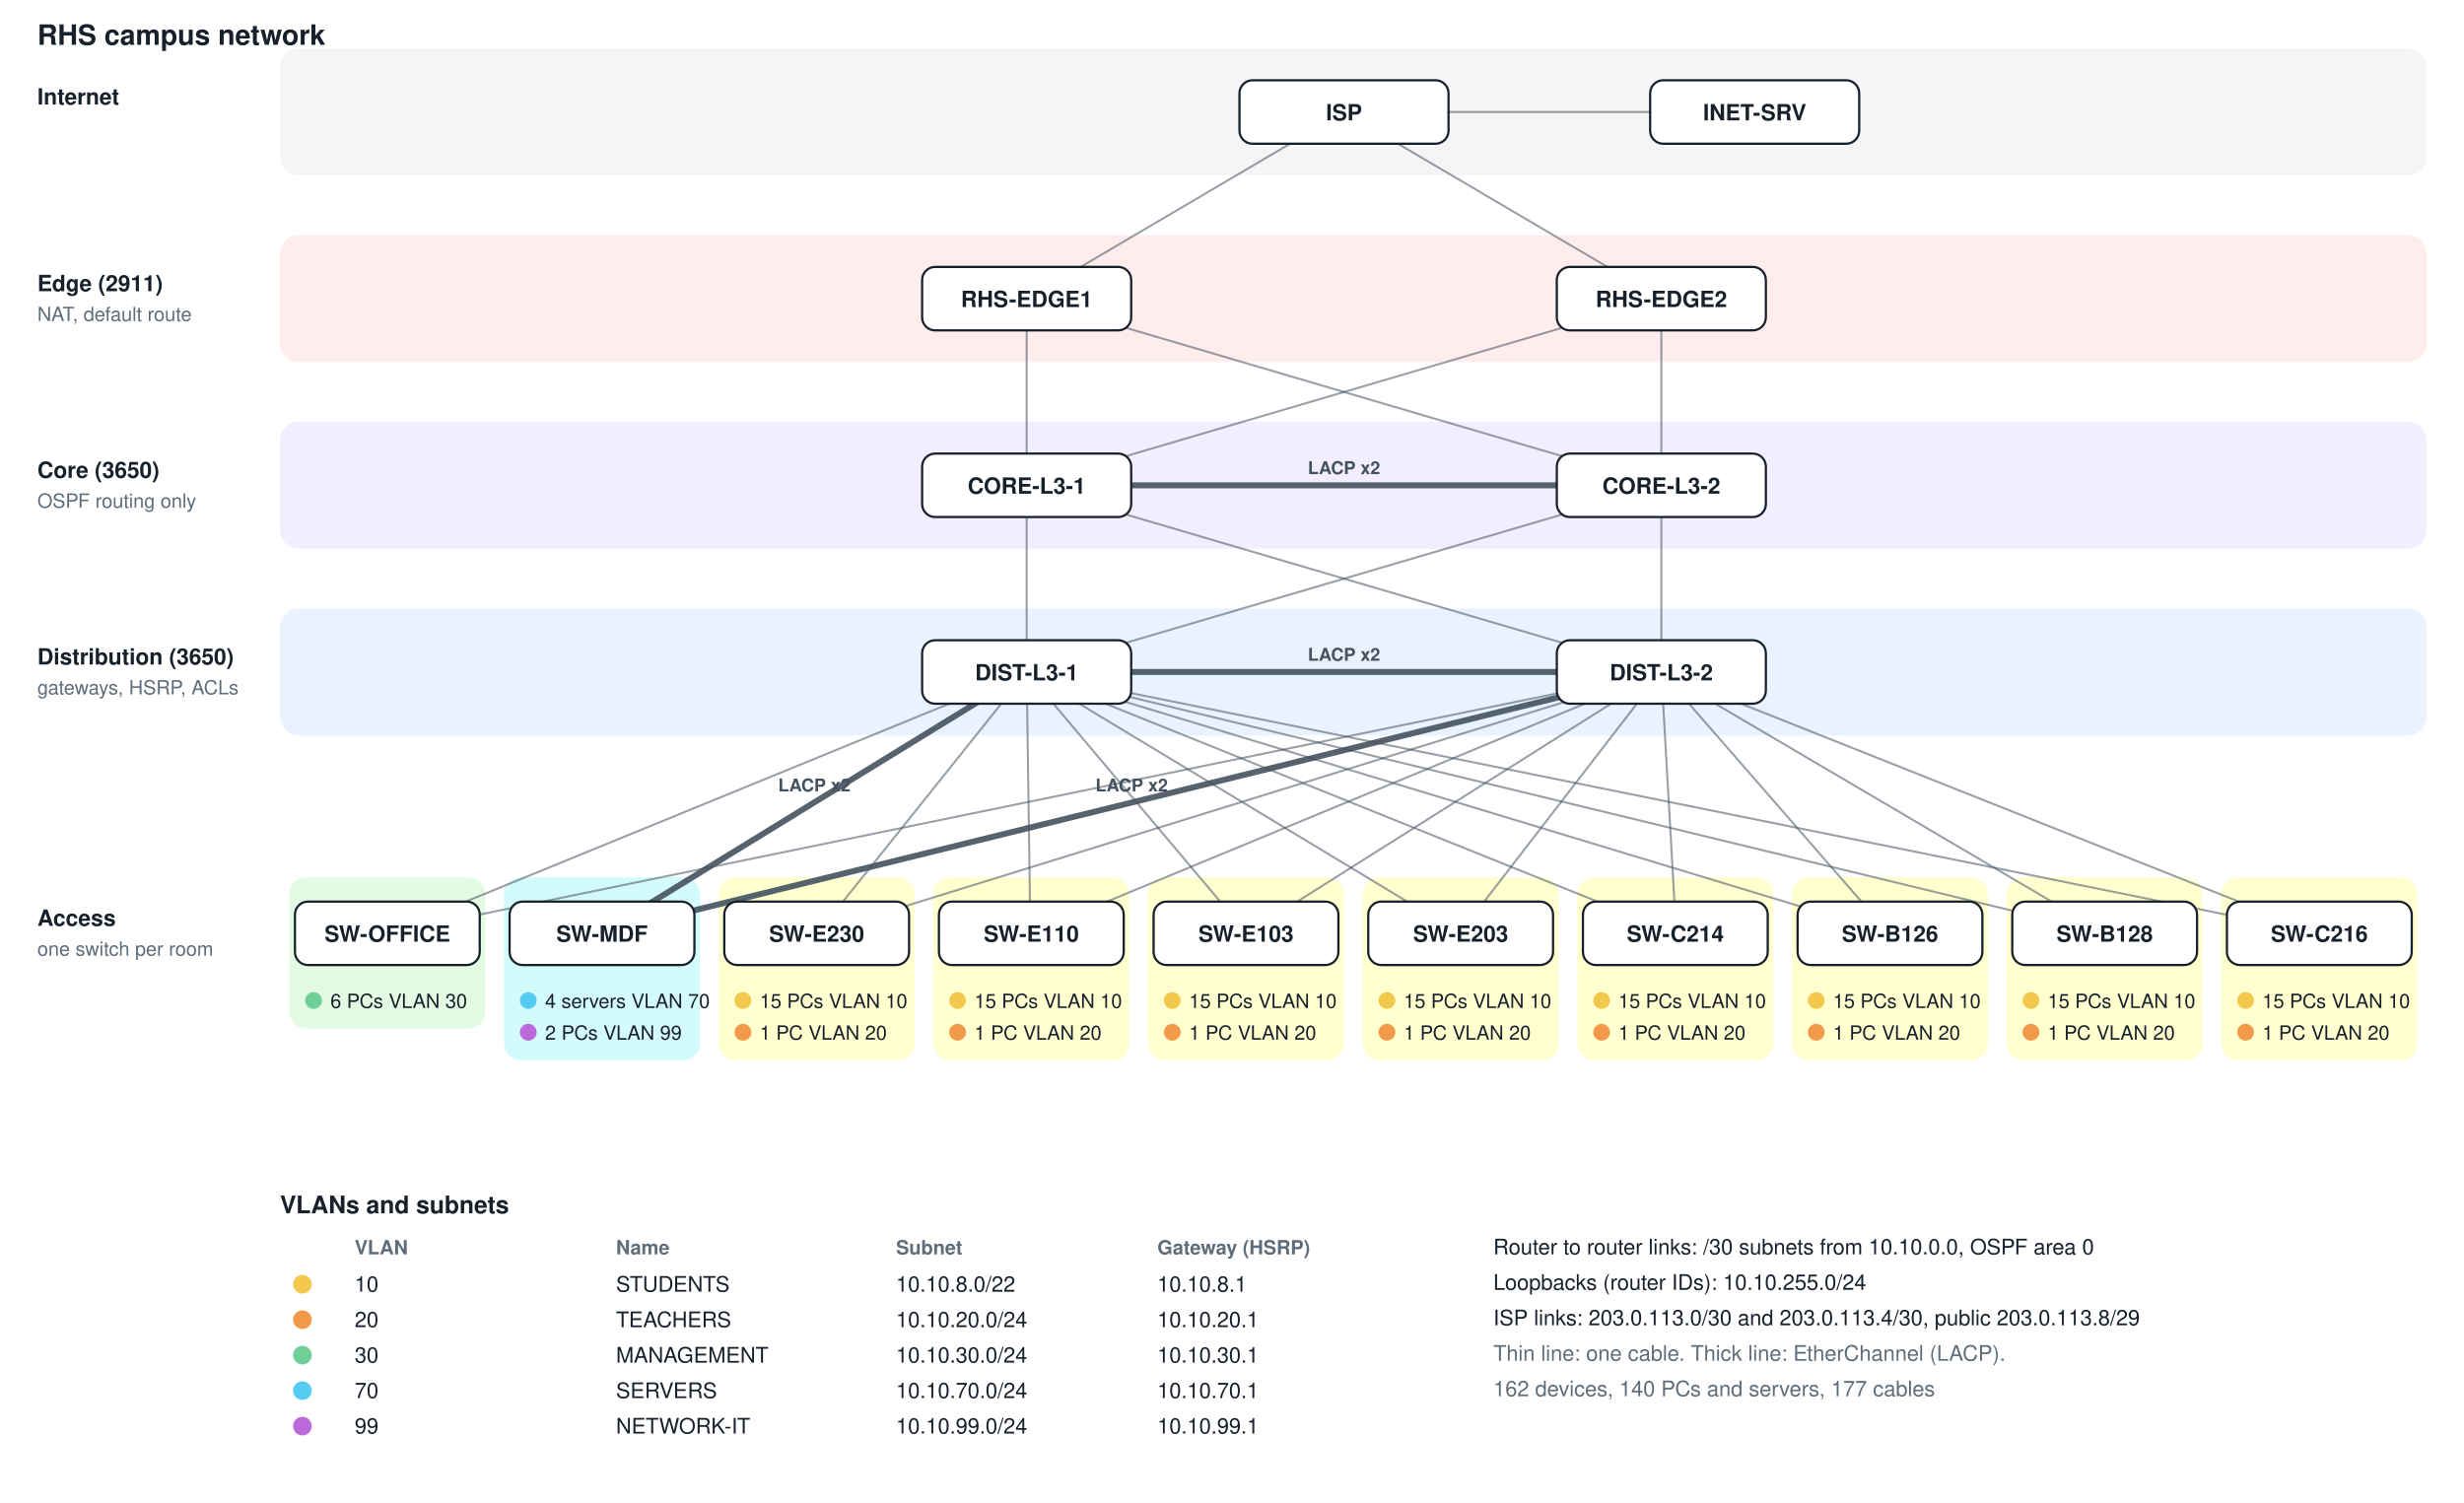
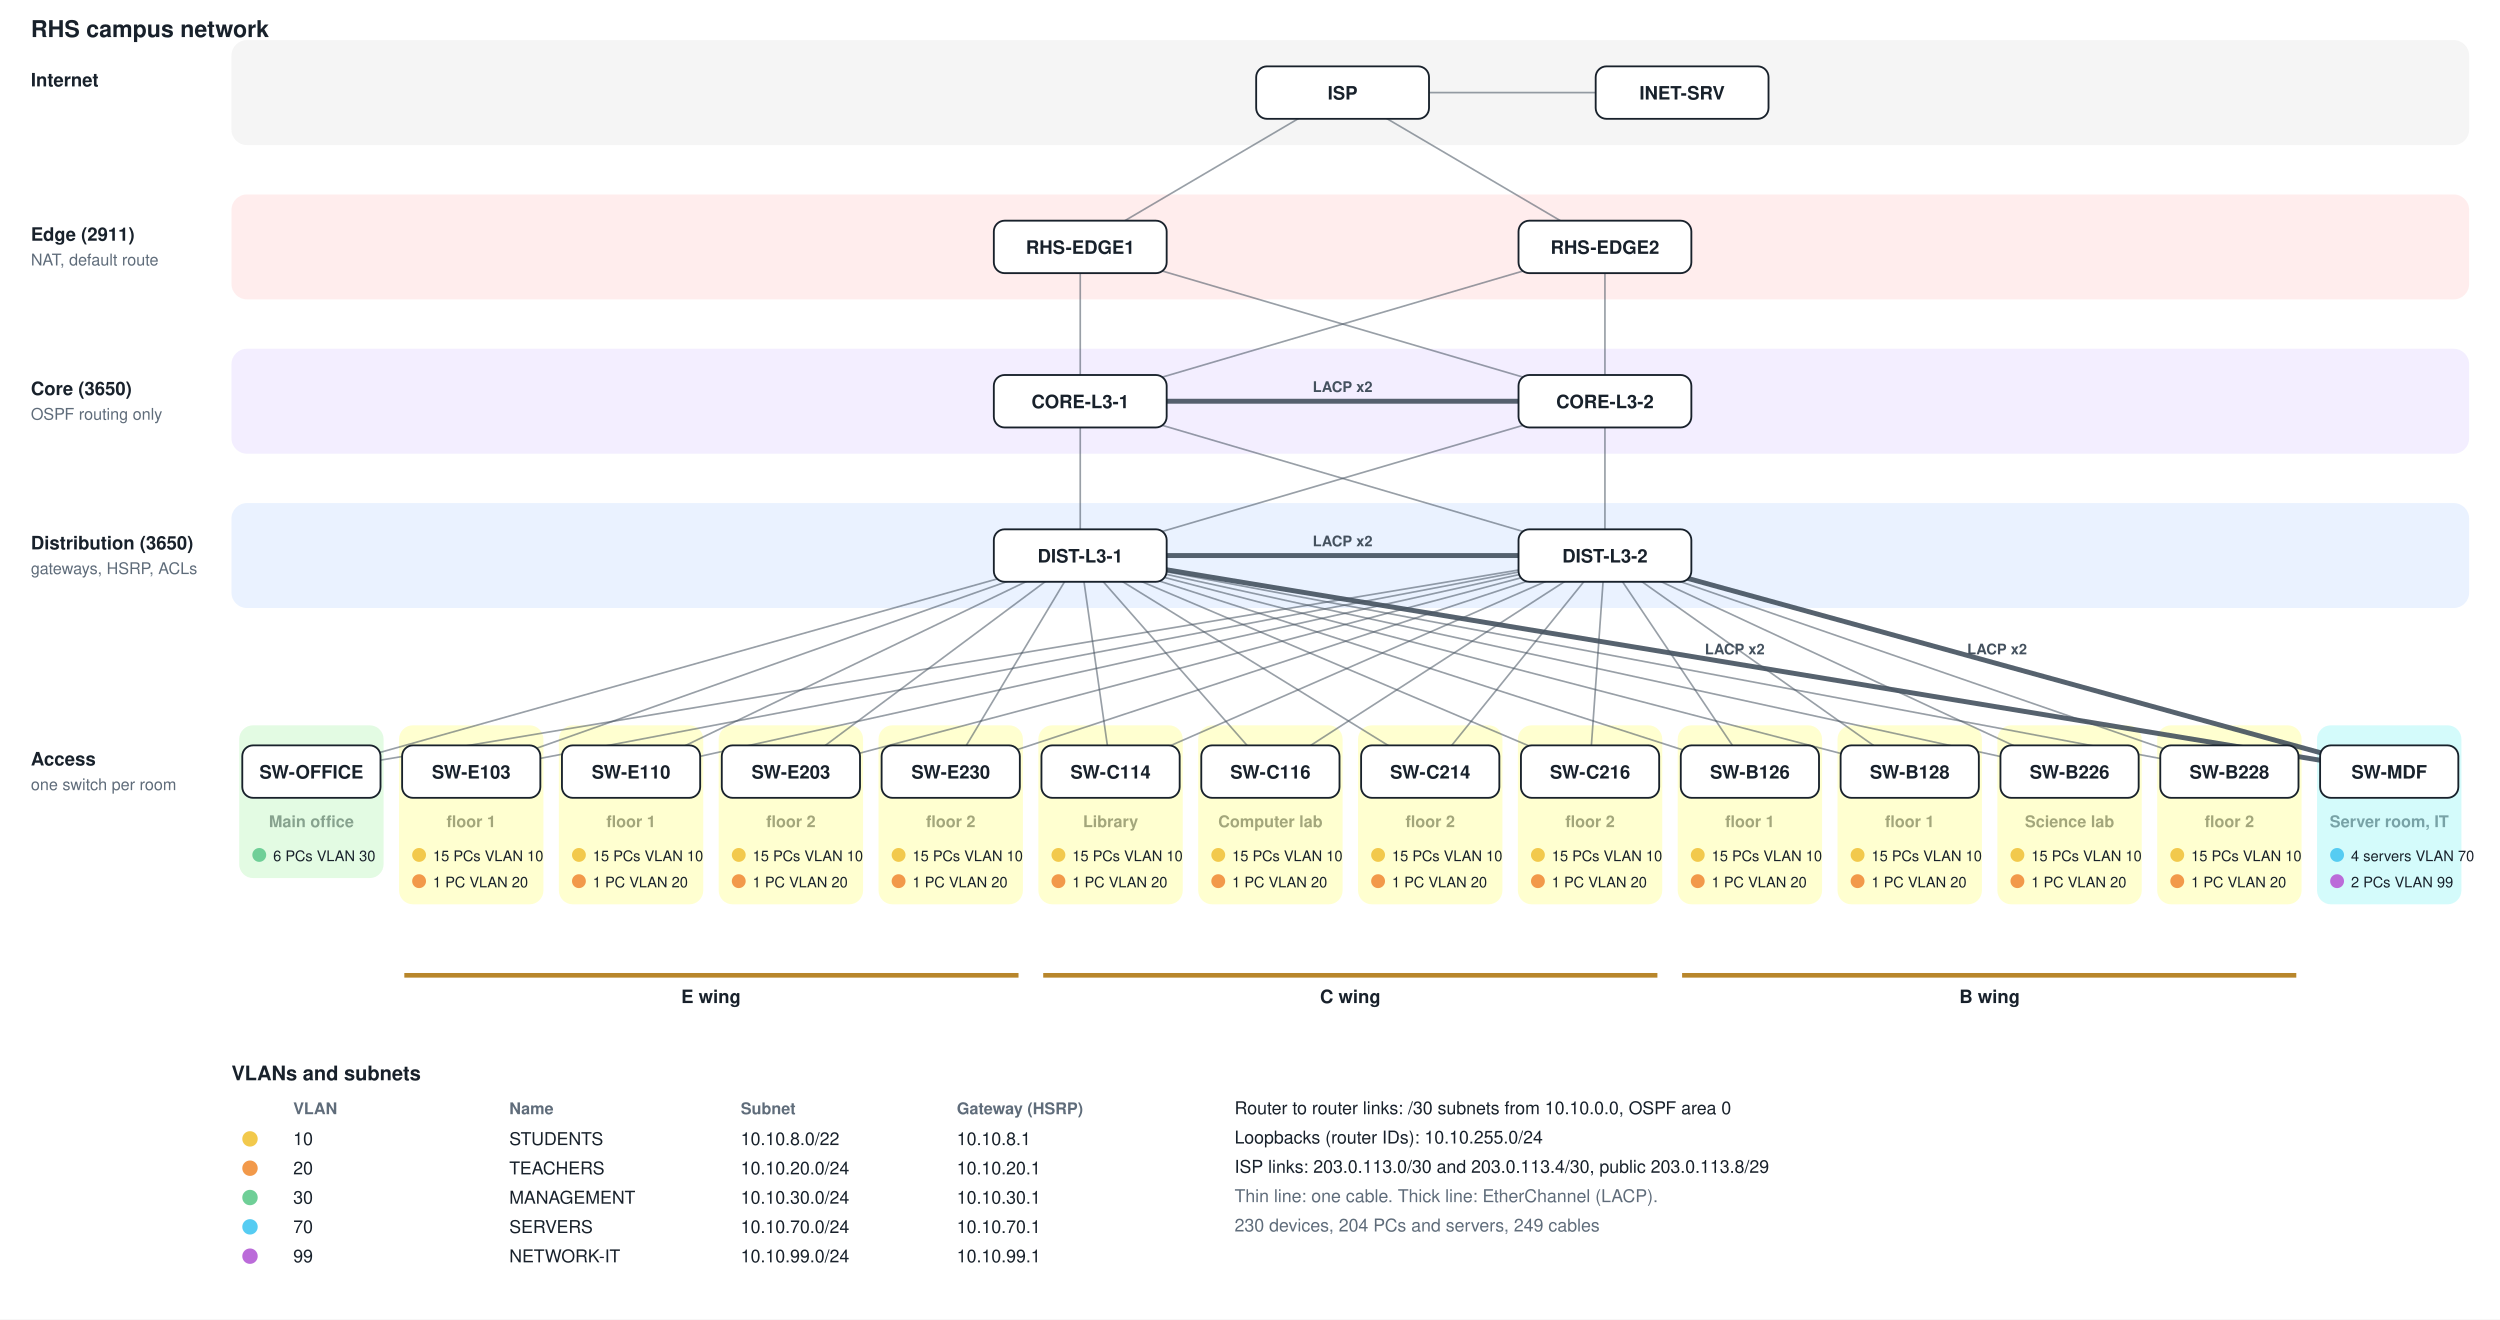
- <svg xmlns="http://www.w3.org/2000/svg" viewBox="0 0 1320 805" font-family="-apple-system, Segoe UI, Helvetica, Arial, sans-serif">
-   <rect width="1320" height="805" fill="#ffffff" />
+ <svg xmlns="http://www.w3.org/2000/svg" viewBox="0 0 1620 855" font-family="-apple-system, Segoe UI, Helvetica, Arial, sans-serif">
+   <rect width="1620" height="855" fill="#ffffff" />
  <text x="20" y="24" font-size="15" font-weight="700" text-anchor="start" fill="#18212b">RHS campus network</text>
-   <rect x="150" y="26" width="1150" height="68" rx="10" fill="#e8e8e8" opacity="0.45" />
+   <rect x="150" y="26" width="1450" height="68" rx="10" fill="#e8e8e8" opacity="0.45" />
  <text x="20" y="56" font-size="12" font-weight="700" text-anchor="start" fill="#18212b">Internet</text>
-   <rect x="150" y="126" width="1150" height="68" rx="10" fill="#ffd8d8" opacity="0.45" />
+   <rect x="150" y="126" width="1450" height="68" rx="10" fill="#ffd8d8" opacity="0.45" />
  <text x="20" y="156" font-size="12" font-weight="700" text-anchor="start" fill="#18212b">Edge (2911)</text>
  <text x="20" y="172" font-size="10.5" font-weight="400" text-anchor="start" fill="#5f6c7a">NAT, default route</text>
-   <rect x="150" y="226" width="1150" height="68" rx="10" fill="#e4daff" opacity="0.45" />
+   <rect x="150" y="226" width="1450" height="68" rx="10" fill="#e4daff" opacity="0.45" />
  <text x="20" y="256" font-size="12" font-weight="700" text-anchor="start" fill="#18212b">Core (3650)</text>
  <text x="20" y="272" font-size="10.5" font-weight="400" text-anchor="start" fill="#5f6c7a">OSPF routing only</text>
-   <rect x="150" y="326" width="1150" height="68" rx="10" fill="#d0e2ff" opacity="0.45" />
+   <rect x="150" y="326" width="1450" height="68" rx="10" fill="#d0e2ff" opacity="0.45" />
  <text x="20" y="356" font-size="12" font-weight="700" text-anchor="start" fill="#18212b">Distribution (3650)</text>
  <text x="20" y="372" font-size="10.5" font-weight="400" text-anchor="start" fill="#5f6c7a">gateways, HSRP, ACLs</text>
  <text x="20" y="496" font-size="12" font-weight="700" text-anchor="start" fill="#18212b">Access</text>
  <text x="20" y="512" font-size="10.5" font-weight="400" text-anchor="start" fill="#5f6c7a">one switch per room</text>
-   <rect x="155.0" y="470" width="105.0" height="81" rx="9" fill="#d0f8d0" opacity="0.6" />
-   <circle cx="168.0" cy="536" r="4.5" fill="#6fcf97" />
-   <text x="177.0" y="540" font-size="10.5" font-weight="400" text-anchor="start" fill="#18212b">6 PCs VLAN 30</text>
-   <rect x="270.0" y="470" width="105.0" height="98" rx="9" fill="#b8f8f8" opacity="0.6" />
-   <circle cx="283.0" cy="536" r="4.5" fill="#56ccf2" />
-   <text x="292.0" y="540" font-size="10.5" font-weight="400" text-anchor="start" fill="#18212b">4 servers VLAN 70</text>
-   <circle cx="283.0" cy="553" r="4.5" fill="#bb6bd9" />
-   <text x="292.0" y="557" font-size="10.5" font-weight="400" text-anchor="start" fill="#18212b">2 PCs VLAN 99</text>
-   <rect x="385.0" y="470" width="105.0" height="98" rx="9" fill="#ffffb0" opacity="0.6" />
-   <circle cx="398.0" cy="536" r="4.5" fill="#f2c94c" />
-   <text x="407.0" y="540" font-size="10.5" font-weight="400" text-anchor="start" fill="#18212b">15 PCs VLAN 10</text>
-   <circle cx="398.0" cy="553" r="4.5" fill="#f2994a" />
-   <text x="407.0" y="557" font-size="10.5" font-weight="400" text-anchor="start" fill="#18212b">1 PC VLAN 20</text>
-   <rect x="500.0" y="470" width="105.0" height="98" rx="9" fill="#ffffb0" opacity="0.6" />
-   <circle cx="513.0" cy="536" r="4.5" fill="#f2c94c" />
-   <text x="522.0" y="540" font-size="10.5" font-weight="400" text-anchor="start" fill="#18212b">15 PCs VLAN 10</text>
-   <circle cx="513.0" cy="553" r="4.5" fill="#f2994a" />
-   <text x="522.0" y="557" font-size="10.5" font-weight="400" text-anchor="start" fill="#18212b">1 PC VLAN 20</text>
-   <rect x="615.0" y="470" width="105.0" height="98" rx="9" fill="#ffffb0" opacity="0.6" />
-   <circle cx="628.0" cy="536" r="4.5" fill="#f2c94c" />
-   <text x="637.0" y="540" font-size="10.5" font-weight="400" text-anchor="start" fill="#18212b">15 PCs VLAN 10</text>
-   <circle cx="628.0" cy="553" r="4.5" fill="#f2994a" />
-   <text x="637.0" y="557" font-size="10.5" font-weight="400" text-anchor="start" fill="#18212b">1 PC VLAN 20</text>
-   <rect x="730.0" y="470" width="105.0" height="98" rx="9" fill="#ffffb0" opacity="0.6" />
-   <circle cx="743.0" cy="536" r="4.5" fill="#f2c94c" />
-   <text x="752.0" y="540" font-size="10.5" font-weight="400" text-anchor="start" fill="#18212b">15 PCs VLAN 10</text>
-   <circle cx="743.0" cy="553" r="4.5" fill="#f2994a" />
-   <text x="752.0" y="557" font-size="10.5" font-weight="400" text-anchor="start" fill="#18212b">1 PC VLAN 20</text>
-   <rect x="845.0" y="470" width="105.0" height="98" rx="9" fill="#ffffb0" opacity="0.6" />
-   <circle cx="858.0" cy="536" r="4.5" fill="#f2c94c" />
-   <text x="867.0" y="540" font-size="10.5" font-weight="400" text-anchor="start" fill="#18212b">15 PCs VLAN 10</text>
-   <circle cx="858.0" cy="553" r="4.5" fill="#f2994a" />
-   <text x="867.0" y="557" font-size="10.5" font-weight="400" text-anchor="start" fill="#18212b">1 PC VLAN 20</text>
-   <rect x="960.0" y="470" width="105.0" height="98" rx="9" fill="#ffffb0" opacity="0.6" />
-   <circle cx="973.0" cy="536" r="4.5" fill="#f2c94c" />
-   <text x="982.0" y="540" font-size="10.5" font-weight="400" text-anchor="start" fill="#18212b">15 PCs VLAN 10</text>
-   <circle cx="973.0" cy="553" r="4.5" fill="#f2994a" />
-   <text x="982.0" y="557" font-size="10.5" font-weight="400" text-anchor="start" fill="#18212b">1 PC VLAN 20</text>
-   <rect x="1075.0" y="470" width="105.0" height="98" rx="9" fill="#ffffb0" opacity="0.6" />
-   <circle cx="1088.0" cy="536" r="4.5" fill="#f2c94c" />
-   <text x="1097.0" y="540" font-size="10.5" font-weight="400" text-anchor="start" fill="#18212b">15 PCs VLAN 10</text>
-   <circle cx="1088.0" cy="553" r="4.5" fill="#f2994a" />
-   <text x="1097.0" y="557" font-size="10.5" font-weight="400" text-anchor="start" fill="#18212b">1 PC VLAN 20</text>
-   <rect x="1190.0" y="470" width="105.0" height="98" rx="9" fill="#ffffb0" opacity="0.6" />
-   <circle cx="1203.0" cy="536" r="4.5" fill="#f2c94c" />
-   <text x="1212.0" y="540" font-size="10.5" font-weight="400" text-anchor="start" fill="#18212b">15 PCs VLAN 10</text>
-   <circle cx="1203.0" cy="553" r="4.5" fill="#f2994a" />
-   <text x="1212.0" y="557" font-size="10.5" font-weight="400" text-anchor="start" fill="#18212b">1 PC VLAN 20</text>
-   <line x1="550" y1="260" x2="890" y2="260" stroke="#44515e" stroke-width="3.2" opacity="0.9" />
-   <text x="720.0" y="254.0" font-size="9.5" font-weight="600" text-anchor="middle" fill="#44515e">LACP x2</text>
-   <line x1="550" y1="260" x2="550" y2="360" stroke="#44515e" stroke-width="1.1" opacity="0.55" />
-   <line x1="550" y1="260" x2="890" y2="360" stroke="#44515e" stroke-width="1.1" opacity="0.55" />
-   <line x1="550" y1="260" x2="550" y2="160" stroke="#44515e" stroke-width="1.1" opacity="0.55" />
-   <line x1="550" y1="260" x2="890" y2="160" stroke="#44515e" stroke-width="1.1" opacity="0.55" />
-   <line x1="890" y1="260" x2="550" y2="360" stroke="#44515e" stroke-width="1.1" opacity="0.55" />
-   <line x1="890" y1="260" x2="890" y2="360" stroke="#44515e" stroke-width="1.1" opacity="0.55" />
-   <line x1="890" y1="260" x2="550" y2="160" stroke="#44515e" stroke-width="1.1" opacity="0.55" />
-   <line x1="890" y1="260" x2="890" y2="160" stroke="#44515e" stroke-width="1.1" opacity="0.55" />
-   <line x1="550" y1="360" x2="890" y2="360" stroke="#44515e" stroke-width="3.2" opacity="0.9" />
-   <text x="720.0" y="354.0" font-size="9.5" font-weight="600" text-anchor="middle" fill="#44515e">LACP x2</text>
-   <line x1="550" y1="360" x2="1012" y2="500" stroke="#44515e" stroke-width="1.1" opacity="0.55" />
-   <line x1="550" y1="360" x2="1128" y2="500" stroke="#44515e" stroke-width="1.1" opacity="0.55" />
-   <line x1="550" y1="360" x2="898" y2="500" stroke="#44515e" stroke-width="1.1" opacity="0.55" />
-   <line x1="550" y1="360" x2="1242" y2="500" stroke="#44515e" stroke-width="1.1" opacity="0.55" />
-   <line x1="550" y1="360" x2="668" y2="500" stroke="#44515e" stroke-width="1.1" opacity="0.55" />
-   <line x1="550" y1="360" x2="552" y2="500" stroke="#44515e" stroke-width="1.1" opacity="0.55" />
-   <line x1="550" y1="360" x2="782" y2="500" stroke="#44515e" stroke-width="1.1" opacity="0.55" />
-   <line x1="550" y1="360" x2="438" y2="500" stroke="#44515e" stroke-width="1.1" opacity="0.55" />
-   <line x1="550" y1="360" x2="322" y2="500" stroke="#44515e" stroke-width="3.2" opacity="0.9" />
-   <text x="436.25" y="424.0" font-size="9.5" font-weight="600" text-anchor="middle" fill="#44515e">LACP x2</text>
-   <line x1="550" y1="360" x2="208" y2="500" stroke="#44515e" stroke-width="1.1" opacity="0.55" />
-   <line x1="890" y1="360" x2="1012" y2="500" stroke="#44515e" stroke-width="1.1" opacity="0.55" />
-   <line x1="890" y1="360" x2="1128" y2="500" stroke="#44515e" stroke-width="1.1" opacity="0.55" />
-   <line x1="890" y1="360" x2="898" y2="500" stroke="#44515e" stroke-width="1.1" opacity="0.55" />
-   <line x1="890" y1="360" x2="1242" y2="500" stroke="#44515e" stroke-width="1.1" opacity="0.55" />
-   <line x1="890" y1="360" x2="668" y2="500" stroke="#44515e" stroke-width="1.1" opacity="0.55" />
-   <line x1="890" y1="360" x2="552" y2="500" stroke="#44515e" stroke-width="1.1" opacity="0.55" />
-   <line x1="890" y1="360" x2="782" y2="500" stroke="#44515e" stroke-width="1.1" opacity="0.55" />
-   <line x1="890" y1="360" x2="438" y2="500" stroke="#44515e" stroke-width="1.1" opacity="0.55" />
-   <line x1="890" y1="360" x2="322" y2="500" stroke="#44515e" stroke-width="3.2" opacity="0.9" />
-   <text x="606.25" y="424.0" font-size="9.5" font-weight="600" text-anchor="middle" fill="#44515e">LACP x2</text>
-   <line x1="890" y1="360" x2="208" y2="500" stroke="#44515e" stroke-width="1.1" opacity="0.55" />
-   <line x1="940" y1="60" x2="720" y2="60" stroke="#44515e" stroke-width="1.1" opacity="0.55" />
-   <line x1="720" y1="60" x2="550" y2="160" stroke="#44515e" stroke-width="1.1" opacity="0.55" />
-   <line x1="720" y1="60" x2="890" y2="160" stroke="#44515e" stroke-width="1.1" opacity="0.55" />
+   <text x="201.786" y="536" font-size="10.5" font-weight="600" text-anchor="middle" fill="#18212b">Main office</text>
+   <rect x="155.0" y="470" width="93.571" height="99" rx="9" fill="#d0f8d0" opacity="0.6" />
+   <circle cx="168.0" cy="554" r="4.5" fill="#6fcf97" />
+   <text x="177.0" y="558" font-size="9.5" font-weight="400" text-anchor="start" fill="#18212b">6 PCs VLAN 30</text>
+   <text x="305.357" y="536" font-size="10.5" font-weight="600" text-anchor="middle" fill="#18212b">floor 1</text>
+   <rect x="258.571" y="470" width="93.571" height="116" rx="9" fill="#ffffb0" opacity="0.6" />
+   <circle cx="271.571" cy="554" r="4.5" fill="#f2c94c" />
+   <text x="280.571" y="558" font-size="9.5" font-weight="400" text-anchor="start" fill="#18212b">15 PCs VLAN 10</text>
+   <circle cx="271.571" cy="571" r="4.5" fill="#f2994a" />
+   <text x="280.571" y="575" font-size="9.5" font-weight="400" text-anchor="start" fill="#18212b">1 PC VLAN 20</text>
+   <text x="408.929" y="536" font-size="10.5" font-weight="600" text-anchor="middle" fill="#18212b">floor 1</text>
+   <rect x="362.143" y="470" width="93.571" height="116" rx="9" fill="#ffffb0" opacity="0.6" />
+   <circle cx="375.143" cy="554" r="4.5" fill="#f2c94c" />
+   <text x="384.143" y="558" font-size="9.5" font-weight="400" text-anchor="start" fill="#18212b">15 PCs VLAN 10</text>
+   <circle cx="375.143" cy="571" r="4.5" fill="#f2994a" />
+   <text x="384.143" y="575" font-size="9.5" font-weight="400" text-anchor="start" fill="#18212b">1 PC VLAN 20</text>
+   <text x="512.5" y="536" font-size="10.5" font-weight="600" text-anchor="middle" fill="#18212b">floor 2</text>
+   <rect x="465.714" y="470" width="93.571" height="116" rx="9" fill="#ffffb0" opacity="0.6" />
+   <circle cx="478.714" cy="554" r="4.5" fill="#f2c94c" />
+   <text x="487.714" y="558" font-size="9.5" font-weight="400" text-anchor="start" fill="#18212b">15 PCs VLAN 10</text>
+   <circle cx="478.714" cy="571" r="4.5" fill="#f2994a" />
+   <text x="487.714" y="575" font-size="9.5" font-weight="400" text-anchor="start" fill="#18212b">1 PC VLAN 20</text>
+   <text x="616.071" y="536" font-size="10.5" font-weight="600" text-anchor="middle" fill="#18212b">floor 2</text>
+   <rect x="569.286" y="470" width="93.571" height="116" rx="9" fill="#ffffb0" opacity="0.6" />
+   <circle cx="582.286" cy="554" r="4.5" fill="#f2c94c" />
+   <text x="591.286" y="558" font-size="9.5" font-weight="400" text-anchor="start" fill="#18212b">15 PCs VLAN 10</text>
+   <circle cx="582.286" cy="571" r="4.5" fill="#f2994a" />
+   <text x="591.286" y="575" font-size="9.5" font-weight="400" text-anchor="start" fill="#18212b">1 PC VLAN 20</text>
+   <text x="719.643" y="536" font-size="10.5" font-weight="600" text-anchor="middle" fill="#18212b">Library</text>
+   <rect x="672.857" y="470" width="93.571" height="116" rx="9" fill="#ffffb0" opacity="0.6" />
+   <circle cx="685.857" cy="554" r="4.5" fill="#f2c94c" />
+   <text x="694.857" y="558" font-size="9.5" font-weight="400" text-anchor="start" fill="#18212b">15 PCs VLAN 10</text>
+   <circle cx="685.857" cy="571" r="4.5" fill="#f2994a" />
+   <text x="694.857" y="575" font-size="9.5" font-weight="400" text-anchor="start" fill="#18212b">1 PC VLAN 20</text>
+   <text x="823.214" y="536" font-size="10.5" font-weight="600" text-anchor="middle" fill="#18212b">Computer lab</text>
+   <rect x="776.429" y="470" width="93.571" height="116" rx="9" fill="#ffffb0" opacity="0.6" />
+   <circle cx="789.429" cy="554" r="4.5" fill="#f2c94c" />
+   <text x="798.429" y="558" font-size="9.5" font-weight="400" text-anchor="start" fill="#18212b">15 PCs VLAN 10</text>
+   <circle cx="789.429" cy="571" r="4.5" fill="#f2994a" />
+   <text x="798.429" y="575" font-size="9.5" font-weight="400" text-anchor="start" fill="#18212b">1 PC VLAN 20</text>
+   <text x="926.786" y="536" font-size="10.5" font-weight="600" text-anchor="middle" fill="#18212b">floor 2</text>
+   <rect x="880" y="470" width="93.571" height="116" rx="9" fill="#ffffb0" opacity="0.6" />
+   <circle cx="893" cy="554" r="4.5" fill="#f2c94c" />
+   <text x="902" y="558" font-size="9.5" font-weight="400" text-anchor="start" fill="#18212b">15 PCs VLAN 10</text>
+   <circle cx="893" cy="571" r="4.5" fill="#f2994a" />
+   <text x="902" y="575" font-size="9.5" font-weight="400" text-anchor="start" fill="#18212b">1 PC VLAN 20</text>
+   <text x="1030.357" y="536" font-size="10.5" font-weight="600" text-anchor="middle" fill="#18212b">floor 2</text>
+   <rect x="983.571" y="470" width="93.571" height="116" rx="9" fill="#ffffb0" opacity="0.6" />
+   <circle cx="996.571" cy="554" r="4.5" fill="#f2c94c" />
+   <text x="1005.571" y="558" font-size="9.5" font-weight="400" text-anchor="start" fill="#18212b">15 PCs VLAN 10</text>
+   <circle cx="996.571" cy="571" r="4.5" fill="#f2994a" />
+   <text x="1005.571" y="575" font-size="9.5" font-weight="400" text-anchor="start" fill="#18212b">1 PC VLAN 20</text>
+   <text x="1133.929" y="536" font-size="10.5" font-weight="600" text-anchor="middle" fill="#18212b">floor 1</text>
+   <rect x="1087.143" y="470" width="93.571" height="116" rx="9" fill="#ffffb0" opacity="0.6" />
+   <circle cx="1100.143" cy="554" r="4.5" fill="#f2c94c" />
+   <text x="1109.143" y="558" font-size="9.5" font-weight="400" text-anchor="start" fill="#18212b">15 PCs VLAN 10</text>
+   <circle cx="1100.143" cy="571" r="4.5" fill="#f2994a" />
+   <text x="1109.143" y="575" font-size="9.5" font-weight="400" text-anchor="start" fill="#18212b">1 PC VLAN 20</text>
+   <text x="1237.5" y="536" font-size="10.5" font-weight="600" text-anchor="middle" fill="#18212b">floor 1</text>
+   <rect x="1190.714" y="470" width="93.571" height="116" rx="9" fill="#ffffb0" opacity="0.6" />
+   <circle cx="1203.714" cy="554" r="4.5" fill="#f2c94c" />
+   <text x="1212.714" y="558" font-size="9.5" font-weight="400" text-anchor="start" fill="#18212b">15 PCs VLAN 10</text>
+   <circle cx="1203.714" cy="571" r="4.5" fill="#f2994a" />
+   <text x="1212.714" y="575" font-size="9.5" font-weight="400" text-anchor="start" fill="#18212b">1 PC VLAN 20</text>
+   <text x="1341.071" y="536" font-size="10.5" font-weight="600" text-anchor="middle" fill="#18212b">Science lab</text>
+   <rect x="1294.286" y="470" width="93.571" height="116" rx="9" fill="#ffffb0" opacity="0.6" />
+   <circle cx="1307.286" cy="554" r="4.5" fill="#f2c94c" />
+   <text x="1316.286" y="558" font-size="9.5" font-weight="400" text-anchor="start" fill="#18212b">15 PCs VLAN 10</text>
+   <circle cx="1307.286" cy="571" r="4.5" fill="#f2994a" />
+   <text x="1316.286" y="575" font-size="9.5" font-weight="400" text-anchor="start" fill="#18212b">1 PC VLAN 20</text>
+   <text x="1444.643" y="536" font-size="10.5" font-weight="600" text-anchor="middle" fill="#18212b">floor 2</text>
+   <rect x="1397.857" y="470" width="93.571" height="116" rx="9" fill="#ffffb0" opacity="0.6" />
+   <circle cx="1410.857" cy="554" r="4.5" fill="#f2c94c" />
+   <text x="1419.857" y="558" font-size="9.5" font-weight="400" text-anchor="start" fill="#18212b">15 PCs VLAN 10</text>
+   <circle cx="1410.857" cy="571" r="4.5" fill="#f2994a" />
+   <text x="1419.857" y="575" font-size="9.5" font-weight="400" text-anchor="start" fill="#18212b">1 PC VLAN 20</text>
+   <text x="1548.214" y="536" font-size="10.5" font-weight="600" text-anchor="middle" fill="#18212b">Server room, IT</text>
+   <rect x="1501.429" y="470" width="93.571" height="116" rx="9" fill="#b8f8f8" opacity="0.6" />
+   <circle cx="1514.429" cy="554" r="4.5" fill="#56ccf2" />
+   <text x="1523.429" y="558" font-size="9.5" font-weight="400" text-anchor="start" fill="#18212b">4 servers VLAN 70</text>
+   <circle cx="1514.429" cy="571" r="4.5" fill="#bb6bd9" />
+   <text x="1523.429" y="575" font-size="9.5" font-weight="400" text-anchor="start" fill="#18212b">2 PCs VLAN 99</text>
+   <line x1="262" y1="632" x2="660" y2="632" stroke="#b8862b" stroke-width="3" />
+   <text x="460.714" y="650" font-size="12" font-weight="700" text-anchor="middle" fill="#18212b">E wing</text>
+   <line x1="676" y1="632" x2="1074" y2="632" stroke="#b8862b" stroke-width="3" />
+   <text x="875.0" y="650" font-size="12" font-weight="700" text-anchor="middle" fill="#18212b">C wing</text>
+   <line x1="1090" y1="632" x2="1488" y2="632" stroke="#b8862b" stroke-width="3" />
+   <text x="1289.286" y="650" font-size="12" font-weight="700" text-anchor="middle" fill="#18212b">B wing</text>
+   <line x1="700" y1="260" x2="1040" y2="260" stroke="#44515e" stroke-width="3.2" opacity="0.9" />
+   <text x="870.0" y="254.0" font-size="9.5" font-weight="600" text-anchor="middle" fill="#44515e">LACP x2</text>
+   <line x1="700" y1="260" x2="700" y2="360" stroke="#44515e" stroke-width="1.1" opacity="0.55" />
+   <line x1="700" y1="260" x2="1040" y2="360" stroke="#44515e" stroke-width="1.1" opacity="0.55" />
+   <line x1="700" y1="260" x2="700" y2="160" stroke="#44515e" stroke-width="1.1" opacity="0.55" />
+   <line x1="700" y1="260" x2="1040" y2="160" stroke="#44515e" stroke-width="1.1" opacity="0.55" />
+   <line x1="1040" y1="260" x2="700" y2="360" stroke="#44515e" stroke-width="1.1" opacity="0.55" />
+   <line x1="1040" y1="260" x2="1040" y2="360" stroke="#44515e" stroke-width="1.1" opacity="0.55" />
+   <line x1="1040" y1="260" x2="700" y2="160" stroke="#44515e" stroke-width="1.1" opacity="0.55" />
+   <line x1="1040" y1="260" x2="1040" y2="160" stroke="#44515e" stroke-width="1.1" opacity="0.55" />
+   <line x1="700" y1="360" x2="1040" y2="360" stroke="#44515e" stroke-width="3.2" opacity="0.9" />
+   <text x="870.0" y="354.0" font-size="9.5" font-weight="600" text-anchor="middle" fill="#44515e">LACP x2</text>
+   <line x1="700" y1="360" x2="1134" y2="500" stroke="#44515e" stroke-width="1.1" opacity="0.55" />
+   <line x1="700" y1="360" x2="1238" y2="500" stroke="#44515e" stroke-width="1.1" opacity="0.55" />
+   <line x1="700" y1="360" x2="1341" y2="500" stroke="#44515e" stroke-width="1.1" opacity="0.55" />
+   <line x1="700" y1="360" x2="1445" y2="500" stroke="#44515e" stroke-width="1.1" opacity="0.55" />
+   <line x1="700" y1="360" x2="720" y2="500" stroke="#44515e" stroke-width="1.1" opacity="0.55" />
+   <line x1="700" y1="360" x2="823" y2="500" stroke="#44515e" stroke-width="1.1" opacity="0.55" />
+   <line x1="700" y1="360" x2="927" y2="500" stroke="#44515e" stroke-width="1.1" opacity="0.55" />
+   <line x1="700" y1="360" x2="1030" y2="500" stroke="#44515e" stroke-width="1.1" opacity="0.55" />
+   <line x1="700" y1="360" x2="305" y2="500" stroke="#44515e" stroke-width="1.1" opacity="0.55" />
+   <line x1="700" y1="360" x2="409" y2="500" stroke="#44515e" stroke-width="1.1" opacity="0.55" />
+   <line x1="700" y1="360" x2="512" y2="500" stroke="#44515e" stroke-width="1.1" opacity="0.55" />
+   <line x1="700" y1="360" x2="616" y2="500" stroke="#44515e" stroke-width="1.1" opacity="0.55" />
+   <line x1="700" y1="360" x2="1548" y2="500" stroke="#44515e" stroke-width="3.2" opacity="0.9" />
+   <text x="1124.107" y="424.0" font-size="9.5" font-weight="600" text-anchor="middle" fill="#44515e">LACP x2</text>
+   <line x1="700" y1="360" x2="202" y2="500" stroke="#44515e" stroke-width="1.1" opacity="0.55" />
+   <line x1="1040" y1="360" x2="1134" y2="500" stroke="#44515e" stroke-width="1.1" opacity="0.55" />
+   <line x1="1040" y1="360" x2="1238" y2="500" stroke="#44515e" stroke-width="1.1" opacity="0.55" />
+   <line x1="1040" y1="360" x2="1341" y2="500" stroke="#44515e" stroke-width="1.1" opacity="0.55" />
+   <line x1="1040" y1="360" x2="1445" y2="500" stroke="#44515e" stroke-width="1.1" opacity="0.55" />
+   <line x1="1040" y1="360" x2="720" y2="500" stroke="#44515e" stroke-width="1.1" opacity="0.55" />
+   <line x1="1040" y1="360" x2="823" y2="500" stroke="#44515e" stroke-width="1.1" opacity="0.55" />
+   <line x1="1040" y1="360" x2="927" y2="500" stroke="#44515e" stroke-width="1.1" opacity="0.55" />
+   <line x1="1040" y1="360" x2="1030" y2="500" stroke="#44515e" stroke-width="1.1" opacity="0.55" />
+   <line x1="1040" y1="360" x2="305" y2="500" stroke="#44515e" stroke-width="1.1" opacity="0.55" />
+   <line x1="1040" y1="360" x2="409" y2="500" stroke="#44515e" stroke-width="1.1" opacity="0.55" />
+   <line x1="1040" y1="360" x2="512" y2="500" stroke="#44515e" stroke-width="1.1" opacity="0.55" />
+   <line x1="1040" y1="360" x2="616" y2="500" stroke="#44515e" stroke-width="1.1" opacity="0.55" />
+   <line x1="1040" y1="360" x2="1548" y2="500" stroke="#44515e" stroke-width="3.2" opacity="0.9" />
+   <text x="1294.107" y="424.0" font-size="9.5" font-weight="600" text-anchor="middle" fill="#44515e">LACP x2</text>
+   <line x1="1040" y1="360" x2="202" y2="500" stroke="#44515e" stroke-width="1.1" opacity="0.55" />
+   <line x1="1090" y1="60" x2="870" y2="60" stroke="#44515e" stroke-width="1.1" opacity="0.55" />
+   <line x1="870" y1="60" x2="700" y2="160" stroke="#44515e" stroke-width="1.1" opacity="0.55" />
+   <line x1="870" y1="60" x2="1040" y2="160" stroke="#44515e" stroke-width="1.1" opacity="0.55" />
  <g class="node" data-name="ISP">
-     <rect x="664.0" y="43" width="112" height="34" rx="7" fill="#ffffff" stroke="#18212b" stroke-width="1.2" />
-     <text x="720.0" y="64.5" font-size="12" font-weight="600" text-anchor="middle" fill="#18212b">ISP</text>
+     <rect x="814.0" y="43" width="112" height="34" rx="7" fill="#ffffff" stroke="#18212b" stroke-width="1.2" />
+     <text x="870.0" y="64.5" font-size="12" font-weight="600" text-anchor="middle" fill="#18212b">ISP</text>
  </g>
  <g class="node" data-name="INET-SRV">
-     <rect x="884.0" y="43" width="112" height="34" rx="7" fill="#ffffff" stroke="#18212b" stroke-width="1.2" />
-     <text x="940.0" y="64.5" font-size="12" font-weight="600" text-anchor="middle" fill="#18212b">INET-SRV</text>
+     <rect x="1034.0" y="43" width="112" height="34" rx="7" fill="#ffffff" stroke="#18212b" stroke-width="1.2" />
+     <text x="1090.0" y="64.5" font-size="12" font-weight="600" text-anchor="middle" fill="#18212b">INET-SRV</text>
  </g>
  <g class="node" data-name="RHS-EDGE1">
-     <rect x="494.0" y="143" width="112" height="34" rx="7" fill="#ffffff" stroke="#18212b" stroke-width="1.2" />
-     <text x="550.0" y="164.5" font-size="12" font-weight="600" text-anchor="middle" fill="#18212b">RHS-EDGE1</text>
+     <rect x="644.0" y="143" width="112" height="34" rx="7" fill="#ffffff" stroke="#18212b" stroke-width="1.2" />
+     <text x="700.0" y="164.5" font-size="12" font-weight="600" text-anchor="middle" fill="#18212b">RHS-EDGE1</text>
  </g>
  <g class="node" data-name="RHS-EDGE2">
-     <rect x="834.0" y="143" width="112" height="34" rx="7" fill="#ffffff" stroke="#18212b" stroke-width="1.2" />
-     <text x="890.0" y="164.5" font-size="12" font-weight="600" text-anchor="middle" fill="#18212b">RHS-EDGE2</text>
+     <rect x="984.0" y="143" width="112" height="34" rx="7" fill="#ffffff" stroke="#18212b" stroke-width="1.2" />
+     <text x="1040.0" y="164.5" font-size="12" font-weight="600" text-anchor="middle" fill="#18212b">RHS-EDGE2</text>
  </g>
  <g class="node" data-name="CORE-L3-1">
-     <rect x="494.0" y="243" width="112" height="34" rx="7" fill="#ffffff" stroke="#18212b" stroke-width="1.2" />
-     <text x="550.0" y="264.5" font-size="12" font-weight="600" text-anchor="middle" fill="#18212b">CORE-L3-1</text>
+     <rect x="644.0" y="243" width="112" height="34" rx="7" fill="#ffffff" stroke="#18212b" stroke-width="1.2" />
+     <text x="700.0" y="264.5" font-size="12" font-weight="600" text-anchor="middle" fill="#18212b">CORE-L3-1</text>
  </g>
  <g class="node" data-name="CORE-L3-2">
-     <rect x="834.0" y="243" width="112" height="34" rx="7" fill="#ffffff" stroke="#18212b" stroke-width="1.2" />
-     <text x="890.0" y="264.5" font-size="12" font-weight="600" text-anchor="middle" fill="#18212b">CORE-L3-2</text>
+     <rect x="984.0" y="243" width="112" height="34" rx="7" fill="#ffffff" stroke="#18212b" stroke-width="1.2" />
+     <text x="1040.0" y="264.5" font-size="12" font-weight="600" text-anchor="middle" fill="#18212b">CORE-L3-2</text>
  </g>
  <g class="node" data-name="DIST-L3-1">
-     <rect x="494.0" y="343" width="112" height="34" rx="7" fill="#ffffff" stroke="#18212b" stroke-width="1.2" />
-     <text x="550.0" y="364.5" font-size="12" font-weight="600" text-anchor="middle" fill="#18212b">DIST-L3-1</text>
+     <rect x="644.0" y="343" width="112" height="34" rx="7" fill="#ffffff" stroke="#18212b" stroke-width="1.2" />
+     <text x="700.0" y="364.5" font-size="12" font-weight="600" text-anchor="middle" fill="#18212b">DIST-L3-1</text>
  </g>
  <g class="node" data-name="DIST-L3-2">
-     <rect x="834.0" y="343" width="112" height="34" rx="7" fill="#ffffff" stroke="#18212b" stroke-width="1.2" />
-     <text x="890.0" y="364.5" font-size="12" font-weight="600" text-anchor="middle" fill="#18212b">DIST-L3-2</text>
+     <rect x="984.0" y="343" width="112" height="34" rx="7" fill="#ffffff" stroke="#18212b" stroke-width="1.2" />
+     <text x="1040.0" y="364.5" font-size="12" font-weight="600" text-anchor="middle" fill="#18212b">DIST-L3-2</text>
  </g>
  <g class="node" data-name="SW-OFFICE">
-     <rect x="158.0" y="483" width="99.0" height="34" rx="7" fill="#ffffff" stroke="#18212b" stroke-width="1.2" />
-     <text x="207.5" y="504.5" font-size="12" font-weight="600" text-anchor="middle" fill="#18212b">SW-OFFICE</text>
+     <rect x="157.0" y="483" width="89.571" height="34" rx="7" fill="#ffffff" stroke="#18212b" stroke-width="1.2" />
+     <text x="201.786" y="504.5" font-size="12" font-weight="600" text-anchor="middle" fill="#18212b">SW-OFFICE</text>
+   </g>
+   <g class="node" data-name="SW-E103">
+     <rect x="260.571" y="483" width="89.571" height="34" rx="7" fill="#ffffff" stroke="#18212b" stroke-width="1.2" />
+     <text x="305.357" y="504.5" font-size="12" font-weight="600" text-anchor="middle" fill="#18212b">SW-E103</text>
+   </g>
+   <g class="node" data-name="SW-E110">
+     <rect x="364.143" y="483" width="89.571" height="34" rx="7" fill="#ffffff" stroke="#18212b" stroke-width="1.2" />
+     <text x="408.929" y="504.5" font-size="12" font-weight="600" text-anchor="middle" fill="#18212b">SW-E110</text>
+   </g>
+   <g class="node" data-name="SW-E203">
+     <rect x="467.714" y="483" width="89.571" height="34" rx="7" fill="#ffffff" stroke="#18212b" stroke-width="1.2" />
+     <text x="512.5" y="504.5" font-size="12" font-weight="600" text-anchor="middle" fill="#18212b">SW-E203</text>
+   </g>
+   <g class="node" data-name="SW-E230">
+     <rect x="571.286" y="483" width="89.571" height="34" rx="7" fill="#ffffff" stroke="#18212b" stroke-width="1.2" />
+     <text x="616.071" y="504.5" font-size="12" font-weight="600" text-anchor="middle" fill="#18212b">SW-E230</text>
+   </g>
+   <g class="node" data-name="SW-C114">
+     <rect x="674.857" y="483" width="89.571" height="34" rx="7" fill="#ffffff" stroke="#18212b" stroke-width="1.2" />
+     <text x="719.643" y="504.5" font-size="12" font-weight="600" text-anchor="middle" fill="#18212b">SW-C114</text>
+   </g>
+   <g class="node" data-name="SW-C116">
+     <rect x="778.429" y="483" width="89.571" height="34" rx="7" fill="#ffffff" stroke="#18212b" stroke-width="1.2" />
+     <text x="823.214" y="504.5" font-size="12" font-weight="600" text-anchor="middle" fill="#18212b">SW-C116</text>
+   </g>
+   <g class="node" data-name="SW-C214">
+     <rect x="882" y="483" width="89.571" height="34" rx="7" fill="#ffffff" stroke="#18212b" stroke-width="1.2" />
+     <text x="926.786" y="504.5" font-size="12" font-weight="600" text-anchor="middle" fill="#18212b">SW-C214</text>
+   </g>
+   <g class="node" data-name="SW-C216">
+     <rect x="985.571" y="483" width="89.571" height="34" rx="7" fill="#ffffff" stroke="#18212b" stroke-width="1.2" />
+     <text x="1030.357" y="504.5" font-size="12" font-weight="600" text-anchor="middle" fill="#18212b">SW-C216</text>
+   </g>
+   <g class="node" data-name="SW-B126">
+     <rect x="1089.143" y="483" width="89.571" height="34" rx="7" fill="#ffffff" stroke="#18212b" stroke-width="1.2" />
+     <text x="1133.929" y="504.5" font-size="12" font-weight="600" text-anchor="middle" fill="#18212b">SW-B126</text>
+   </g>
+   <g class="node" data-name="SW-B128">
+     <rect x="1192.714" y="483" width="89.571" height="34" rx="7" fill="#ffffff" stroke="#18212b" stroke-width="1.2" />
+     <text x="1237.5" y="504.5" font-size="12" font-weight="600" text-anchor="middle" fill="#18212b">SW-B128</text>
+   </g>
+   <g class="node" data-name="SW-B226">
+     <rect x="1296.286" y="483" width="89.571" height="34" rx="7" fill="#ffffff" stroke="#18212b" stroke-width="1.2" />
+     <text x="1341.071" y="504.5" font-size="12" font-weight="600" text-anchor="middle" fill="#18212b">SW-B226</text>
+   </g>
+   <g class="node" data-name="SW-B228">
+     <rect x="1399.857" y="483" width="89.571" height="34" rx="7" fill="#ffffff" stroke="#18212b" stroke-width="1.2" />
+     <text x="1444.643" y="504.5" font-size="12" font-weight="600" text-anchor="middle" fill="#18212b">SW-B228</text>
  </g>
  <g class="node" data-name="SW-MDF">
-     <rect x="273.0" y="483" width="99.0" height="34" rx="7" fill="#ffffff" stroke="#18212b" stroke-width="1.2" />
-     <text x="322.5" y="504.5" font-size="12" font-weight="600" text-anchor="middle" fill="#18212b">SW-MDF</text>
-   </g>
-   <g class="node" data-name="SW-E230">
-     <rect x="388.0" y="483" width="99.0" height="34" rx="7" fill="#ffffff" stroke="#18212b" stroke-width="1.2" />
-     <text x="437.5" y="504.5" font-size="12" font-weight="600" text-anchor="middle" fill="#18212b">SW-E230</text>
-   </g>
-   <g class="node" data-name="SW-E110">
-     <rect x="503.0" y="483" width="99.0" height="34" rx="7" fill="#ffffff" stroke="#18212b" stroke-width="1.2" />
-     <text x="552.5" y="504.5" font-size="12" font-weight="600" text-anchor="middle" fill="#18212b">SW-E110</text>
-   </g>
-   <g class="node" data-name="SW-E103">
-     <rect x="618.0" y="483" width="99.0" height="34" rx="7" fill="#ffffff" stroke="#18212b" stroke-width="1.2" />
-     <text x="667.5" y="504.5" font-size="12" font-weight="600" text-anchor="middle" fill="#18212b">SW-E103</text>
-   </g>
-   <g class="node" data-name="SW-E203">
-     <rect x="733.0" y="483" width="99.0" height="34" rx="7" fill="#ffffff" stroke="#18212b" stroke-width="1.2" />
-     <text x="782.5" y="504.5" font-size="12" font-weight="600" text-anchor="middle" fill="#18212b">SW-E203</text>
-   </g>
-   <g class="node" data-name="SW-C214">
-     <rect x="848.0" y="483" width="99.0" height="34" rx="7" fill="#ffffff" stroke="#18212b" stroke-width="1.2" />
-     <text x="897.5" y="504.5" font-size="12" font-weight="600" text-anchor="middle" fill="#18212b">SW-C214</text>
-   </g>
-   <g class="node" data-name="SW-B126">
-     <rect x="963.0" y="483" width="99.0" height="34" rx="7" fill="#ffffff" stroke="#18212b" stroke-width="1.2" />
-     <text x="1012.5" y="504.5" font-size="12" font-weight="600" text-anchor="middle" fill="#18212b">SW-B126</text>
-   </g>
-   <g class="node" data-name="SW-B128">
-     <rect x="1078.0" y="483" width="99.0" height="34" rx="7" fill="#ffffff" stroke="#18212b" stroke-width="1.2" />
-     <text x="1127.5" y="504.5" font-size="12" font-weight="600" text-anchor="middle" fill="#18212b">SW-B128</text>
-   </g>
-   <g class="node" data-name="SW-C216">
-     <rect x="1193.0" y="483" width="99.0" height="34" rx="7" fill="#ffffff" stroke="#18212b" stroke-width="1.2" />
-     <text x="1242.5" y="504.5" font-size="12" font-weight="600" text-anchor="middle" fill="#18212b">SW-C216</text>
-   </g>
-   <text x="150" y="650" font-size="13" font-weight="700" text-anchor="start" fill="#18212b">VLANs and subnets</text>
-   <text x="150" y="672" font-size="10.5" font-weight="600" text-anchor="start" fill="#5f6c7a" />
-   <text x="190" y="672" font-size="10.5" font-weight="600" text-anchor="start" fill="#5f6c7a">VLAN</text>
-   <text x="330" y="672" font-size="10.5" font-weight="600" text-anchor="start" fill="#5f6c7a">Name</text>
-   <text x="480" y="672" font-size="10.5" font-weight="600" text-anchor="start" fill="#5f6c7a">Subnet</text>
-   <text x="620" y="672" font-size="10.5" font-weight="600" text-anchor="start" fill="#5f6c7a">Gateway (HSRP)</text>
-   <circle cx="162" cy="688" r="5" fill="#f2c94c" />
-   <text x="190" y="692" font-size="11.5" font-weight="400" text-anchor="start" fill="#18212b">10</text>
-   <text x="330" y="692" font-size="11.5" font-weight="400" text-anchor="start" fill="#18212b">STUDENTS</text>
-   <text x="480" y="692" font-size="11.5" font-weight="400" text-anchor="start" fill="#18212b">10.10.8.0/22</text>
-   <text x="620" y="692" font-size="11.5" font-weight="400" text-anchor="start" fill="#18212b">10.10.8.1</text>
-   <circle cx="162" cy="707" r="5" fill="#f2994a" />
-   <text x="190" y="711" font-size="11.5" font-weight="400" text-anchor="start" fill="#18212b">20</text>
-   <text x="330" y="711" font-size="11.5" font-weight="400" text-anchor="start" fill="#18212b">TEACHERS</text>
-   <text x="480" y="711" font-size="11.5" font-weight="400" text-anchor="start" fill="#18212b">10.10.20.0/24</text>
-   <text x="620" y="711" font-size="11.5" font-weight="400" text-anchor="start" fill="#18212b">10.10.20.1</text>
-   <circle cx="162" cy="726" r="5" fill="#6fcf97" />
-   <text x="190" y="730" font-size="11.5" font-weight="400" text-anchor="start" fill="#18212b">30</text>
-   <text x="330" y="730" font-size="11.5" font-weight="400" text-anchor="start" fill="#18212b">MANAGEMENT</text>
-   <text x="480" y="730" font-size="11.5" font-weight="400" text-anchor="start" fill="#18212b">10.10.30.0/24</text>
-   <text x="620" y="730" font-size="11.5" font-weight="400" text-anchor="start" fill="#18212b">10.10.30.1</text>
-   <circle cx="162" cy="745" r="5" fill="#56ccf2" />
-   <text x="190" y="749" font-size="11.5" font-weight="400" text-anchor="start" fill="#18212b">70</text>
-   <text x="330" y="749" font-size="11.5" font-weight="400" text-anchor="start" fill="#18212b">SERVERS</text>
-   <text x="480" y="749" font-size="11.5" font-weight="400" text-anchor="start" fill="#18212b">10.10.70.0/24</text>
-   <text x="620" y="749" font-size="11.5" font-weight="400" text-anchor="start" fill="#18212b">10.10.70.1</text>
-   <circle cx="162" cy="764" r="5" fill="#bb6bd9" />
-   <text x="190" y="768" font-size="11.5" font-weight="400" text-anchor="start" fill="#18212b">99</text>
-   <text x="330" y="768" font-size="11.5" font-weight="400" text-anchor="start" fill="#18212b">NETWORK-IT</text>
-   <text x="480" y="768" font-size="11.5" font-weight="400" text-anchor="start" fill="#18212b">10.10.99.0/24</text>
-   <text x="620" y="768" font-size="11.5" font-weight="400" text-anchor="start" fill="#18212b">10.10.99.1</text>
-   <text x="800" y="672" font-size="11.5" font-weight="400" text-anchor="start" fill="#18212b">Router to router links: /30 subnets from 10.10.0.0, OSPF area 0</text>
-   <text x="800" y="691" font-size="11.5" font-weight="400" text-anchor="start" fill="#18212b">Loopbacks (router IDs): 10.10.255.0/24</text>
-   <text x="800" y="710" font-size="11.5" font-weight="400" text-anchor="start" fill="#18212b">ISP links: 203.0.113.0/30 and 203.0.113.4/30, public 203.0.113.8/29</text>
-   <text x="800" y="729" font-size="11.5" font-weight="400" text-anchor="start" fill="#5f6c7a">Thin line: one cable. Thick line: EtherChannel (LACP).</text>
-   <text x="800" y="748" font-size="11.5" font-weight="400" text-anchor="start" fill="#5f6c7a">162 devices, 140 PCs and servers, 177 cables</text>
+     <rect x="1503.429" y="483" width="89.571" height="34" rx="7" fill="#ffffff" stroke="#18212b" stroke-width="1.2" />
+     <text x="1548.214" y="504.5" font-size="12" font-weight="600" text-anchor="middle" fill="#18212b">SW-MDF</text>
+   </g>
+   <text x="150" y="700" font-size="13" font-weight="700" text-anchor="start" fill="#18212b">VLANs and subnets</text>
+   <text x="150" y="722" font-size="10.5" font-weight="600" text-anchor="start" fill="#5f6c7a" />
+   <text x="190" y="722" font-size="10.5" font-weight="600" text-anchor="start" fill="#5f6c7a">VLAN</text>
+   <text x="330" y="722" font-size="10.5" font-weight="600" text-anchor="start" fill="#5f6c7a">Name</text>
+   <text x="480" y="722" font-size="10.5" font-weight="600" text-anchor="start" fill="#5f6c7a">Subnet</text>
+   <text x="620" y="722" font-size="10.5" font-weight="600" text-anchor="start" fill="#5f6c7a">Gateway (HSRP)</text>
+   <circle cx="162" cy="738" r="5" fill="#f2c94c" />
+   <text x="190" y="742" font-size="11.5" font-weight="400" text-anchor="start" fill="#18212b">10</text>
+   <text x="330" y="742" font-size="11.5" font-weight="400" text-anchor="start" fill="#18212b">STUDENTS</text>
+   <text x="480" y="742" font-size="11.5" font-weight="400" text-anchor="start" fill="#18212b">10.10.8.0/22</text>
+   <text x="620" y="742" font-size="11.5" font-weight="400" text-anchor="start" fill="#18212b">10.10.8.1</text>
+   <circle cx="162" cy="757" r="5" fill="#f2994a" />
+   <text x="190" y="761" font-size="11.5" font-weight="400" text-anchor="start" fill="#18212b">20</text>
+   <text x="330" y="761" font-size="11.5" font-weight="400" text-anchor="start" fill="#18212b">TEACHERS</text>
+   <text x="480" y="761" font-size="11.5" font-weight="400" text-anchor="start" fill="#18212b">10.10.20.0/24</text>
+   <text x="620" y="761" font-size="11.5" font-weight="400" text-anchor="start" fill="#18212b">10.10.20.1</text>
+   <circle cx="162" cy="776" r="5" fill="#6fcf97" />
+   <text x="190" y="780" font-size="11.5" font-weight="400" text-anchor="start" fill="#18212b">30</text>
+   <text x="330" y="780" font-size="11.5" font-weight="400" text-anchor="start" fill="#18212b">MANAGEMENT</text>
+   <text x="480" y="780" font-size="11.5" font-weight="400" text-anchor="start" fill="#18212b">10.10.30.0/24</text>
+   <text x="620" y="780" font-size="11.5" font-weight="400" text-anchor="start" fill="#18212b">10.10.30.1</text>
+   <circle cx="162" cy="795" r="5" fill="#56ccf2" />
+   <text x="190" y="799" font-size="11.5" font-weight="400" text-anchor="start" fill="#18212b">70</text>
+   <text x="330" y="799" font-size="11.5" font-weight="400" text-anchor="start" fill="#18212b">SERVERS</text>
+   <text x="480" y="799" font-size="11.5" font-weight="400" text-anchor="start" fill="#18212b">10.10.70.0/24</text>
+   <text x="620" y="799" font-size="11.5" font-weight="400" text-anchor="start" fill="#18212b">10.10.70.1</text>
+   <circle cx="162" cy="814" r="5" fill="#bb6bd9" />
+   <text x="190" y="818" font-size="11.5" font-weight="400" text-anchor="start" fill="#18212b">99</text>
+   <text x="330" y="818" font-size="11.5" font-weight="400" text-anchor="start" fill="#18212b">NETWORK-IT</text>
+   <text x="480" y="818" font-size="11.5" font-weight="400" text-anchor="start" fill="#18212b">10.10.99.0/24</text>
+   <text x="620" y="818" font-size="11.5" font-weight="400" text-anchor="start" fill="#18212b">10.10.99.1</text>
+   <text x="800" y="722" font-size="11.5" font-weight="400" text-anchor="start" fill="#18212b">Router to router links: /30 subnets from 10.10.0.0, OSPF area 0</text>
+   <text x="800" y="741" font-size="11.5" font-weight="400" text-anchor="start" fill="#18212b">Loopbacks (router IDs): 10.10.255.0/24</text>
+   <text x="800" y="760" font-size="11.5" font-weight="400" text-anchor="start" fill="#18212b">ISP links: 203.0.113.0/30 and 203.0.113.4/30, public 203.0.113.8/29</text>
+   <text x="800" y="779" font-size="11.5" font-weight="400" text-anchor="start" fill="#5f6c7a">Thin line: one cable. Thick line: EtherChannel (LACP).</text>
+   <text x="800" y="798" font-size="11.5" font-weight="400" text-anchor="start" fill="#5f6c7a">230 devices, 204 PCs and servers, 249 cables</text>
</svg>
